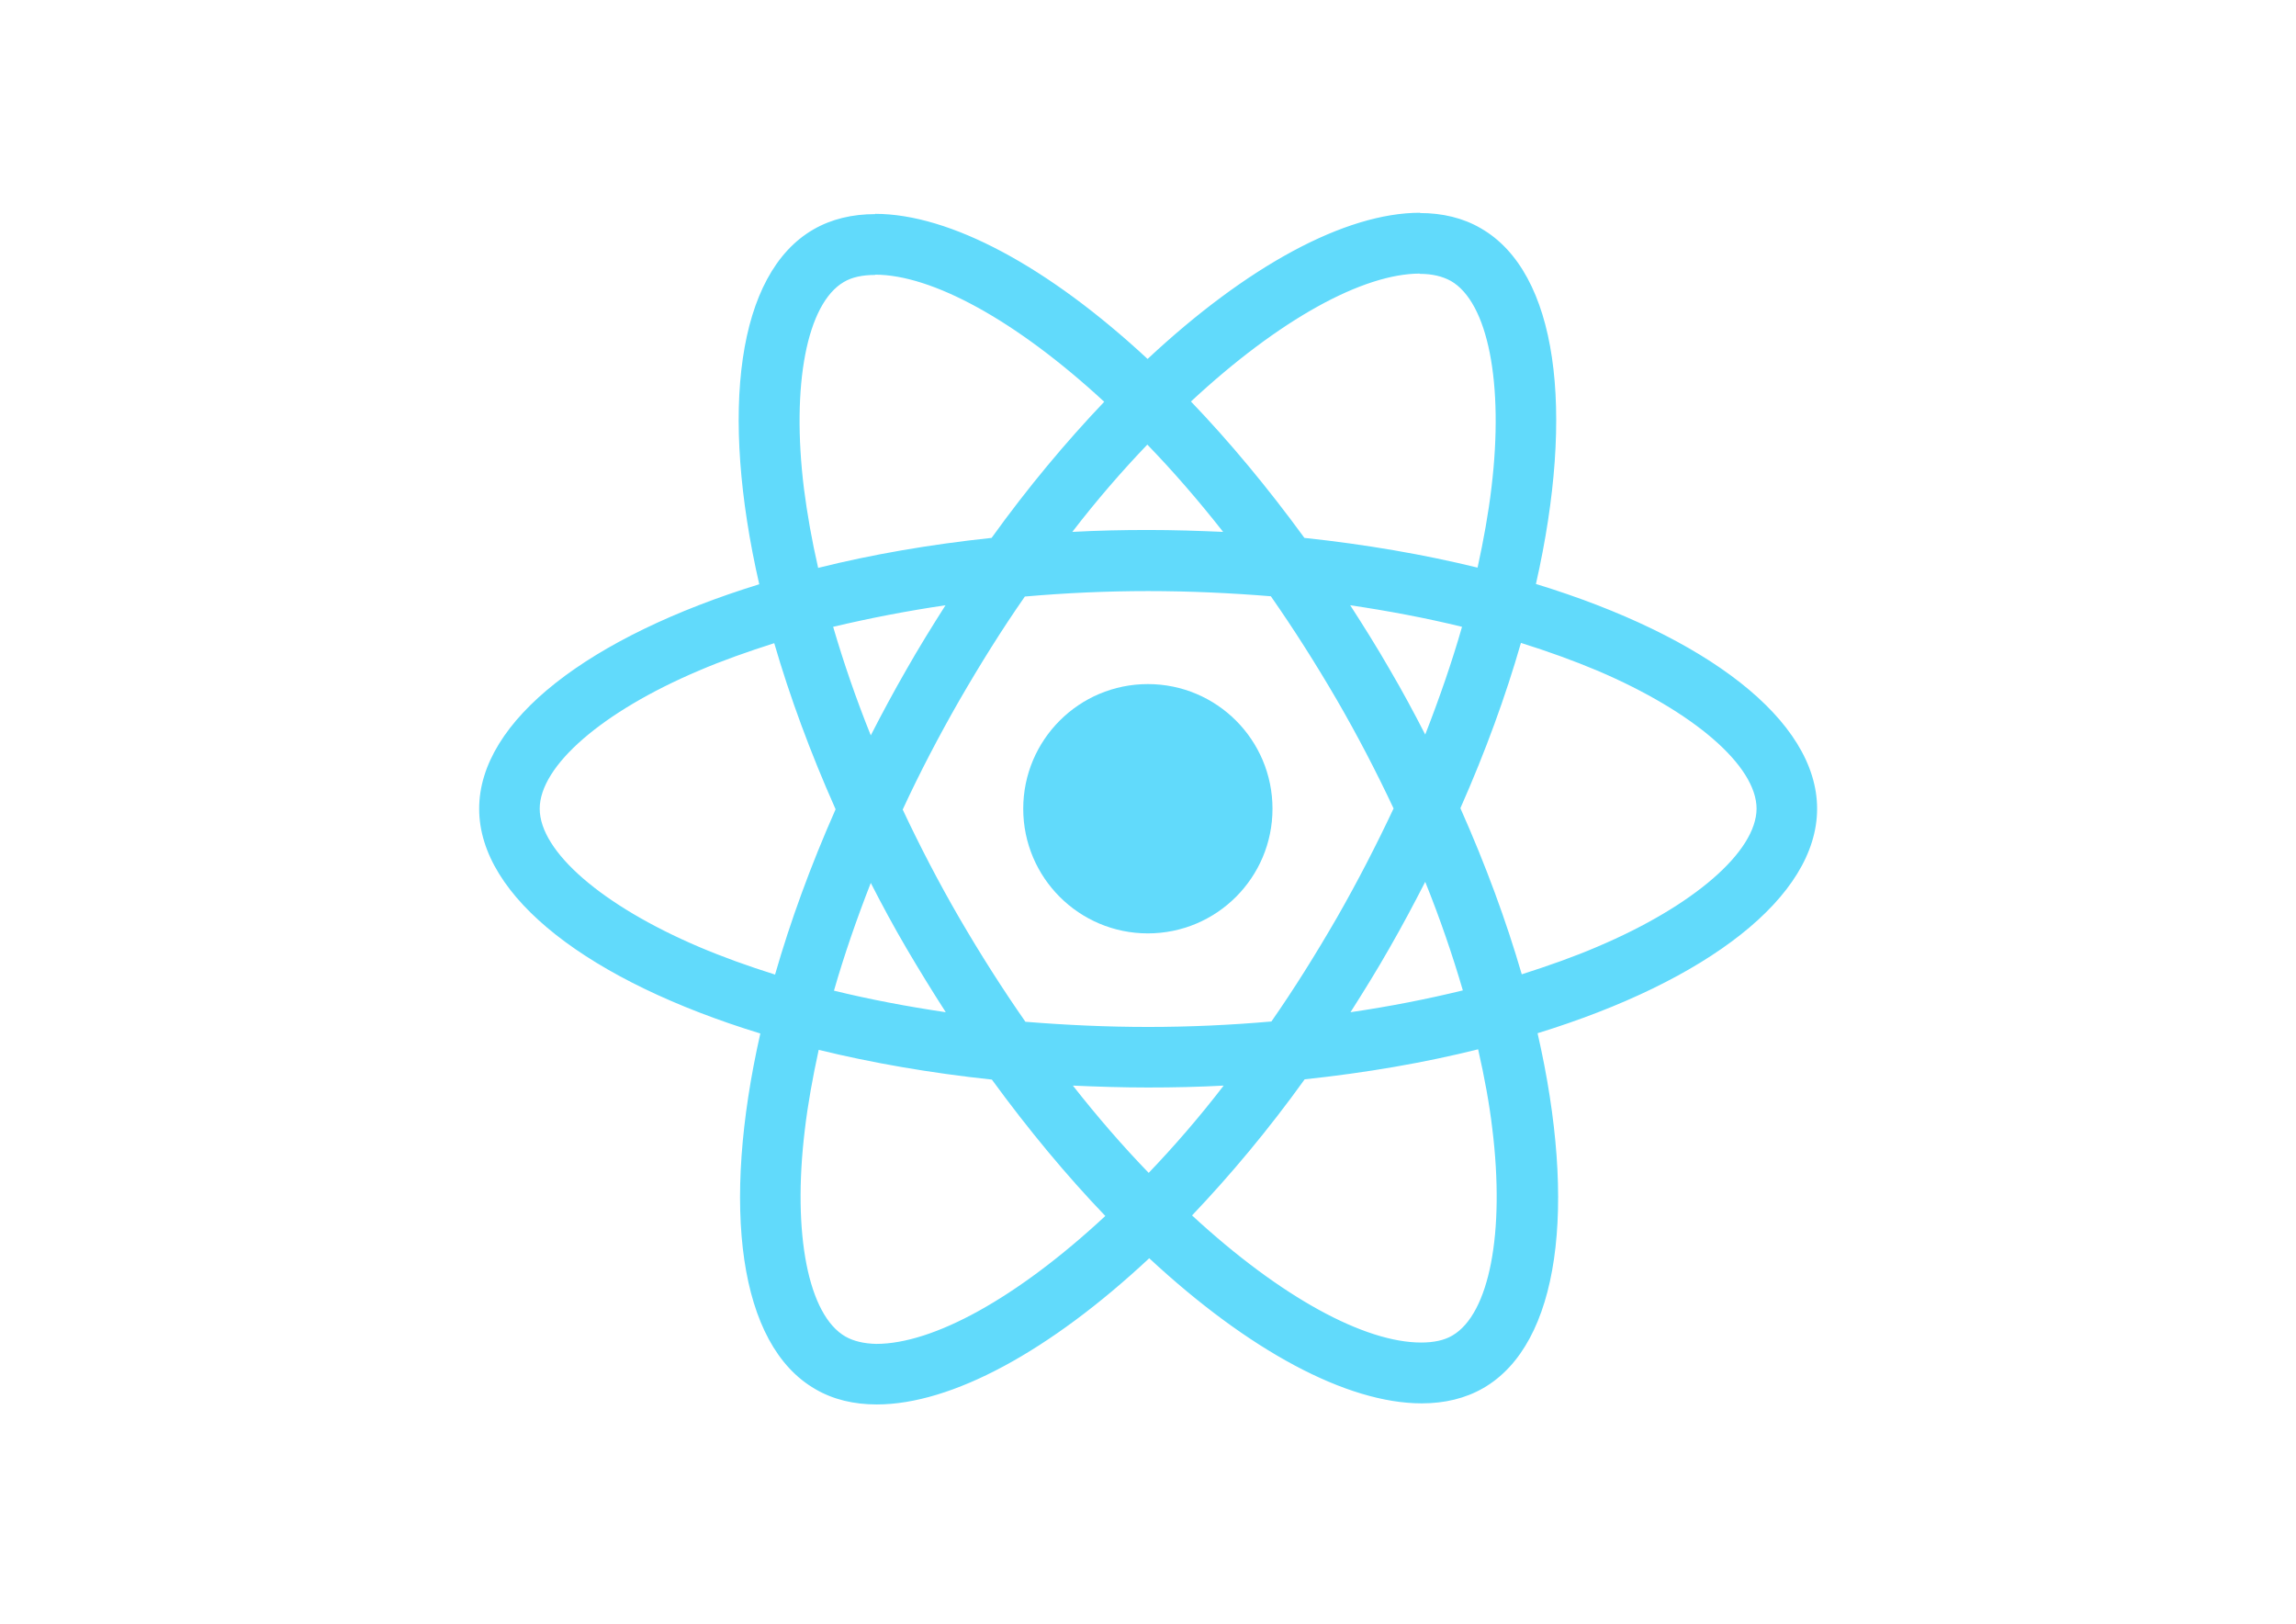
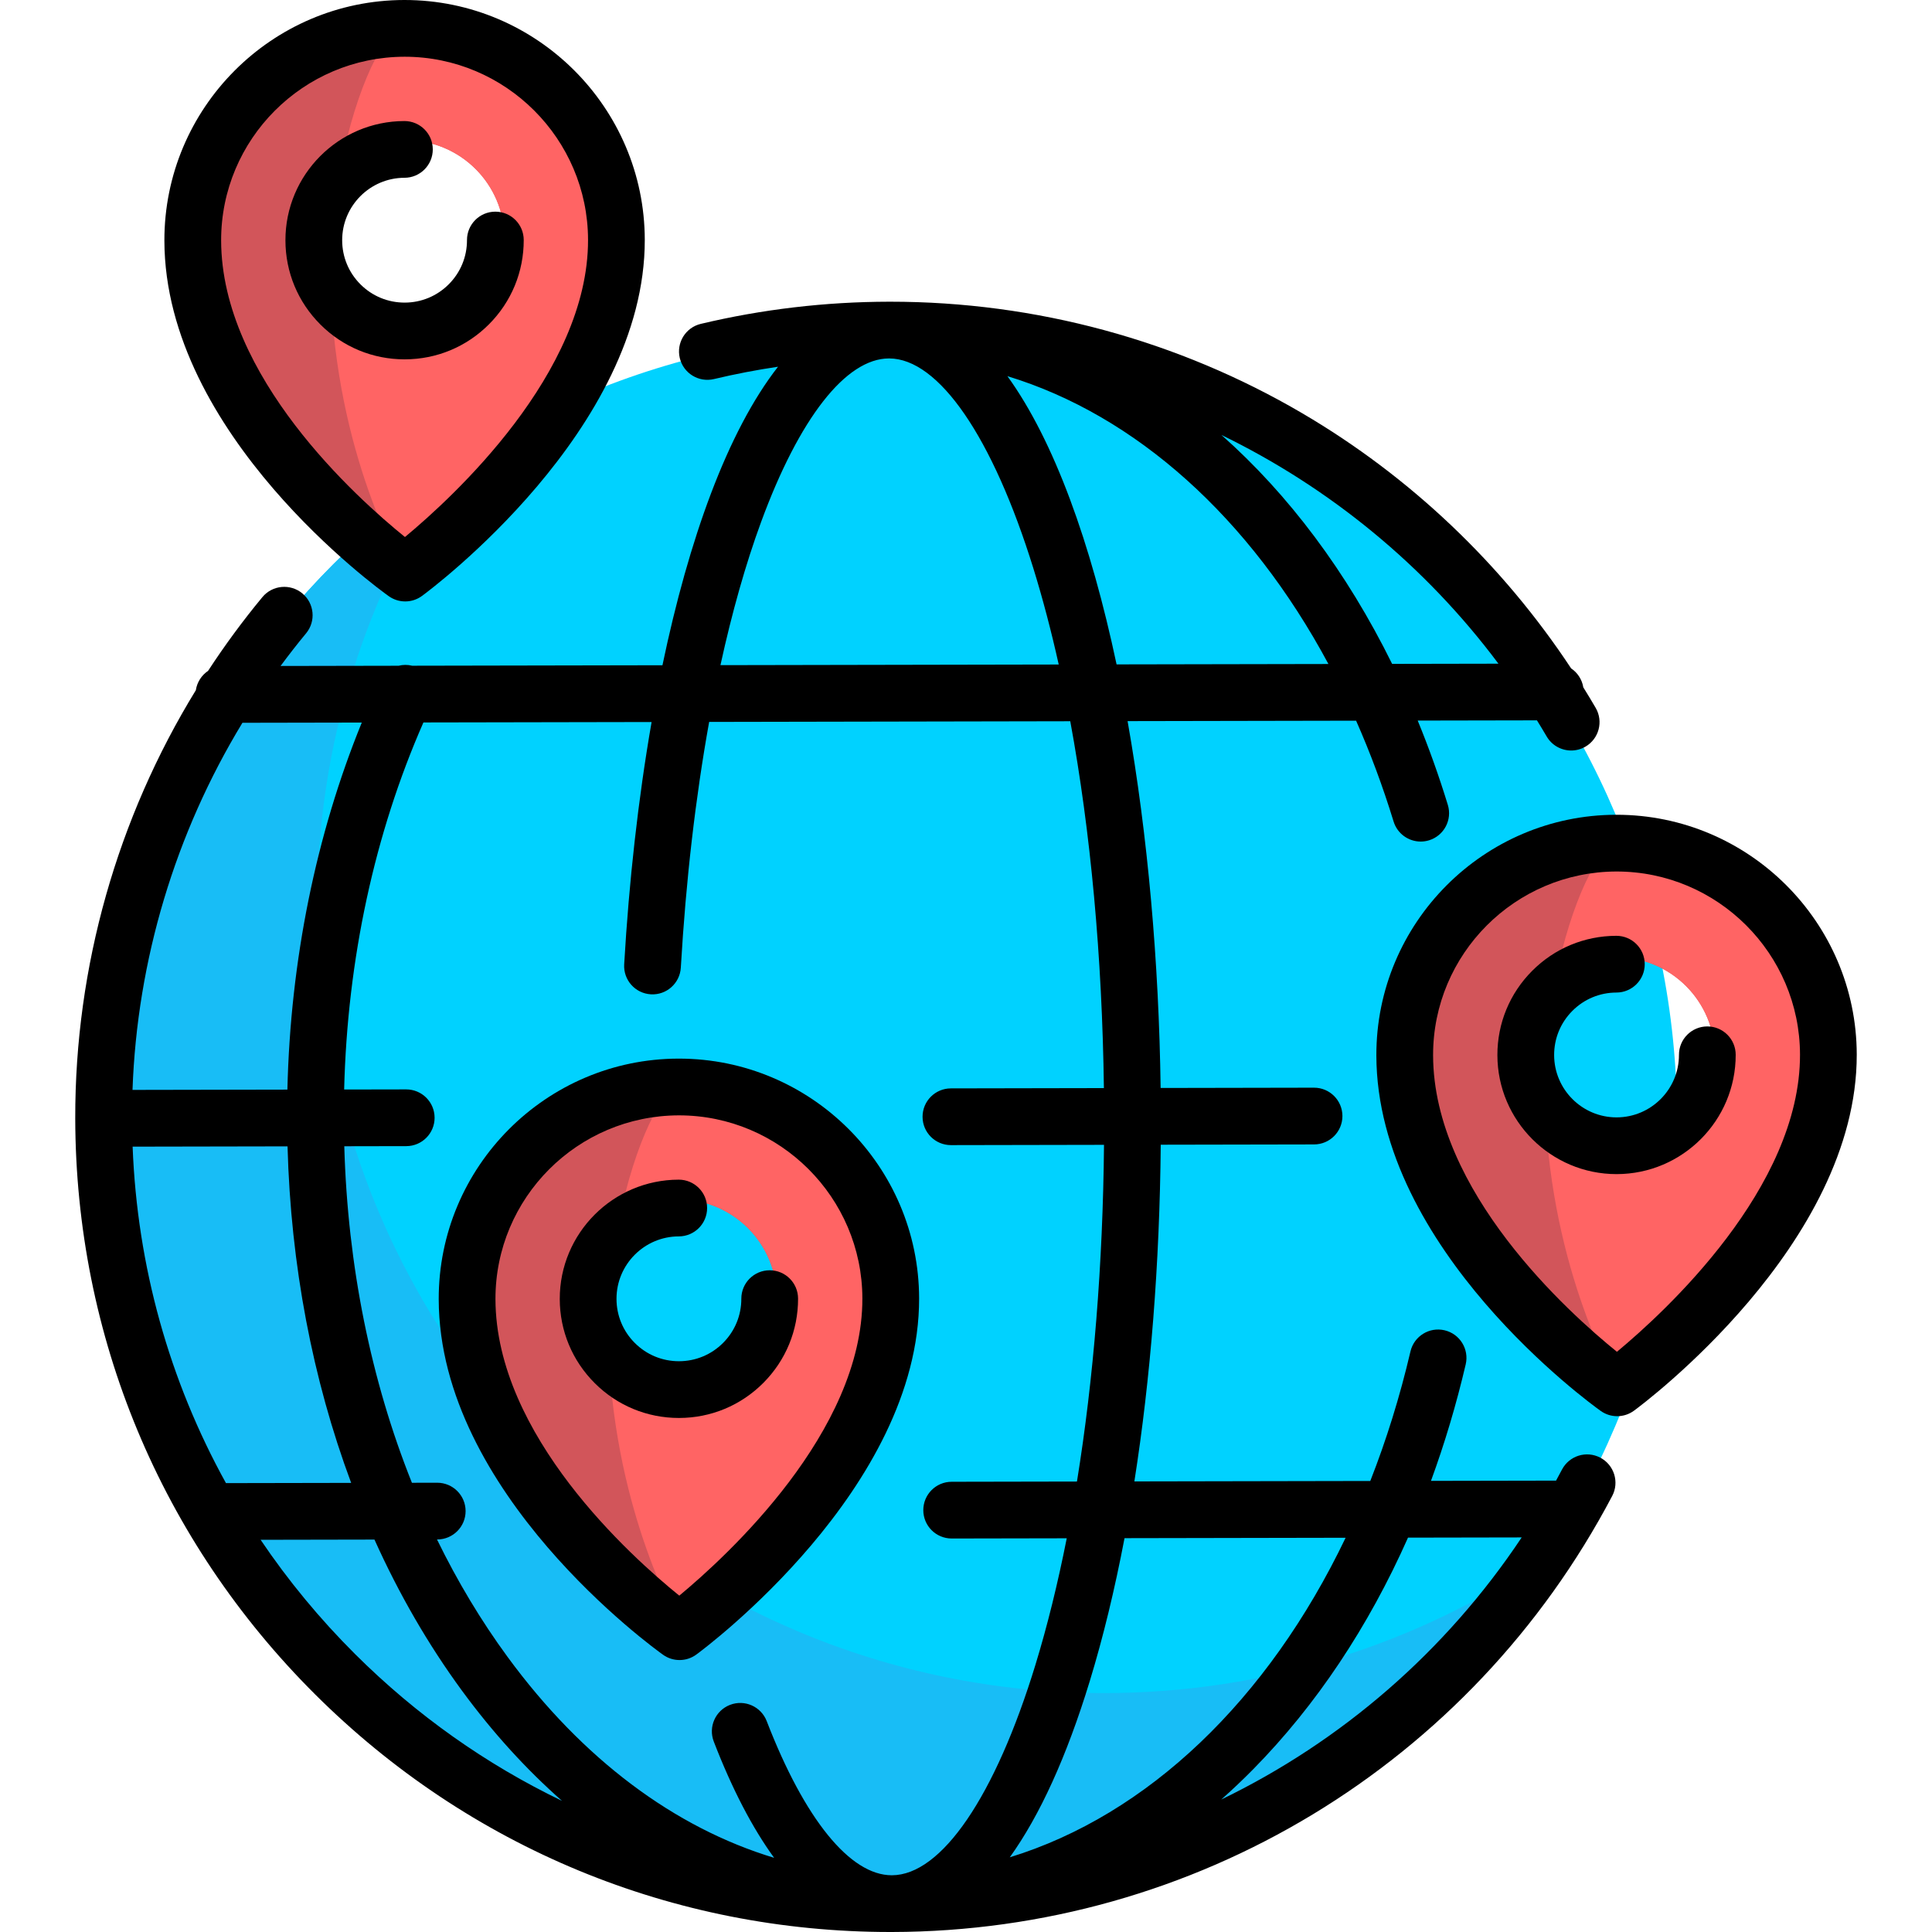
- <svg xmlns="http://www.w3.org/2000/svg" viewBox="0 0 841.9 595.3">
-   <g fill="#61DAFB">
-     <path d="M666.3 296.5c0-32.5-40.7-63.3-103.1-82.4 14.4-63.6 8-114.2-20.2-130.4-6.5-3.8-14.1-5.6-22.4-5.6v22.3c4.6 0 8.3.9 11.4 2.6 13.6 7.8 19.5 37.5 14.9 75.7-1.1 9.4-2.9 19.3-5.1 29.4-19.6-4.8-41-8.5-63.5-10.9-13.5-18.5-27.5-35.3-41.6-50 32.6-30.3 63.2-46.9 84-46.9V78c-27.5 0-63.5 19.6-99.9 53.6-36.4-33.8-72.4-53.2-99.9-53.2v22.3c20.7 0 51.4 16.5 84 46.6-14 14.7-28 31.4-41.3 49.9-22.6 2.4-44 6.1-63.6 11-2.3-10-4-19.7-5.2-29-4.7-38.2 1.1-67.9 14.6-75.8 3-1.8 6.9-2.6 11.5-2.6V78.5c-8.4 0-16 1.8-22.6 5.6-28.1 16.2-34.4 66.7-19.9 130.1-62.2 19.2-102.7 49.9-102.7 82.3 0 32.5 40.7 63.3 103.1 82.4-14.4 63.6-8 114.2 20.2 130.4 6.5 3.8 14.1 5.6 22.5 5.6 27.5 0 63.5-19.6 99.9-53.6 36.4 33.8 72.4 53.2 99.9 53.2 8.4 0 16-1.8 22.6-5.6 28.1-16.2 34.4-66.7 19.9-130.1 62-19.1 102.5-49.9 102.5-82.3zm-130.2-66.7c-3.7 12.9-8.3 26.2-13.5 39.5-4.1-8-8.4-16-13.1-24-4.6-8-9.5-15.8-14.4-23.4 14.2 2.1 27.9 4.7 41 7.9zm-45.8 106.5c-7.8 13.5-15.8 26.3-24.1 38.2-14.9 1.3-30 2-45.2 2-15.1 0-30.2-.7-45-1.9-8.3-11.9-16.4-24.6-24.2-38-7.6-13.1-14.5-26.4-20.8-39.8 6.2-13.4 13.2-26.8 20.7-39.9 7.8-13.5 15.8-26.3 24.1-38.2 14.9-1.3 30-2 45.2-2 15.1 0 30.2.7 45 1.9 8.3 11.9 16.4 24.6 24.2 38 7.6 13.1 14.5 26.4 20.8 39.8-6.3 13.4-13.2 26.8-20.7 39.9zm32.3-13c5.4 13.4 10 26.8 13.8 39.8-13.1 3.2-26.9 5.9-41.2 8 4.9-7.7 9.8-15.6 14.4-23.7 4.6-8 8.9-16.1 13-24.1zM421.2 430c-9.3-9.6-18.6-20.3-27.8-32 9 .4 18.2.7 27.5.7 9.4 0 18.7-.2 27.8-.7-9 11.7-18.3 22.4-27.5 32zm-74.4-58.9c-14.2-2.1-27.9-4.7-41-7.9 3.7-12.9 8.3-26.2 13.5-39.5 4.1 8 8.4 16 13.1 24 4.7 8 9.5 15.8 14.4 23.4zM420.7 163c9.3 9.6 18.6 20.3 27.8 32-9-.4-18.2-.7-27.5-.7-9.4 0-18.7.2-27.8.7 9-11.7 18.3-22.4 27.5-32zm-74 58.9c-4.9 7.7-9.8 15.6-14.4 23.7-4.6 8-8.9 16-13 24-5.4-13.4-10-26.8-13.8-39.8 13.1-3.1 26.9-5.8 41.2-7.9zm-90.5 125.2c-35.4-15.1-58.3-34.9-58.3-50.6 0-15.7 22.9-35.6 58.3-50.6 8.6-3.7 18-7 27.7-10.1 5.7 19.6 13.2 40 22.5 60.9-9.2 20.8-16.6 41.1-22.2 60.6-9.9-3.1-19.3-6.5-28-10.2zM310 490c-13.6-7.8-19.5-37.5-14.9-75.7 1.1-9.4 2.9-19.3 5.1-29.4 19.6 4.8 41 8.5 63.5 10.9 13.5 18.5 27.5 35.3 41.6 50-32.6 30.3-63.2 46.9-84 46.9-4.5-.1-8.3-1-11.3-2.7zm237.2-76.2c4.7 38.2-1.1 67.9-14.6 75.8-3 1.8-6.9 2.6-11.5 2.6-20.7 0-51.4-16.5-84-46.6 14-14.7 28-31.4 41.3-49.9 22.6-2.4 44-6.1 63.6-11 2.3 10.1 4.1 19.8 5.2 29.1zm38.5-66.7c-8.6 3.7-18 7-27.7 10.1-5.7-19.6-13.2-40-22.5-60.9 9.2-20.8 16.6-41.1 22.2-60.6 9.9 3.1 19.3 6.5 28.1 10.2 35.4 15.1 58.3 34.9 58.3 50.6-.1 15.7-23 35.6-58.4 50.6zM320.8 78.4z" />
-     <circle cx="420.9" cy="296.5" r="45.7" />
-     <path d="M520.5 78.1z" />
-   </g>
+ <svg xmlns="http://www.w3.org/2000/svg" version="1.1" id="Layer_1" x="0px" y="0px" viewBox="0 0 512 512" style="enable-background:new 0 0 512 512;" xml:space="preserve">
+   <circle style="fill:#00D2FF;" cx="235.932" cy="296.789" r="208.505" />
+   <path style="fill:#18BDF6;" d="M84.044,240.178c0-43.106,13.083-83.156,35.492-116.398  c-55.563,37.455-92.107,100.966-92.107,173.013c0,115.154,93.351,208.505,208.505,208.505c72.049,0,135.56-36.545,173.013-92.107  c-33.243,22.408-73.293,35.492-116.398,35.492C177.395,448.684,84.044,355.333,84.044,240.178z" />
+   <path style="fill:#D2555A;" d="M107.112,7.518C76.109,7.576,51.024,32.756,51.082,63.76c0.09,48.117,56.301,88.109,56.301,88.109  s56.059-41.205,55.971-88.319C163.295,32.546,138.115,7.46,107.112,7.518z M107.624,89.29c-14.394,0-26.063-11.669-26.063-26.063  s11.669-26.063,26.063-26.063s26.063,11.669,26.063,26.063S122.017,89.29,107.624,89.29z" />
+   <path style="fill:#FF6464;" d="M107.112,7.518c-5.246,0-12.721,15.977-16.734,36.174c4.595-4.06,10.63-6.528,17.244-6.528  c14.394,0,26.063,11.669,26.063,26.063S122.016,89.29,107.623,89.29c-7.929,0-15.026-3.546-19.806-9.132  c2.257,43.175,19.567,71.71,19.567,71.71s56.059-41.205,55.971-88.319C163.295,32.546,138.115,7.518,107.112,7.518z" />
+   <path style="fill:#D2555A;" d="M428.297,223.44c-31.003,0.058-56.089,25.238-56.031,56.241c0.09,48.117,56.301,88.109,56.301,88.109  s56.059-41.205,55.97-88.319C484.48,248.467,459.3,223.381,428.297,223.44z M428.401,305.815c-14.394,0-26.063-11.669-26.063-26.063  s11.669-26.063,26.063-26.063s26.063,11.669,26.063,26.063S442.795,305.815,428.401,305.815z" />
+   <path style="fill:#FF6464;" d="M428.893,223.616c-5.204,0-12.603,15.718-16.637,35.684c4.441-3.511,10.045-5.612,16.145-5.612  c14.394,0,26.063,11.669,26.063,26.063s-11.669,26.063-26.063,26.063c-7.338,0-13.962-3.036-18.698-7.916  c2.604,42.248,19.462,70.067,19.462,70.067s56.059-41.205,55.97-88.319C485.076,248.644,459.896,223.616,428.893,223.616z" />
+   <path style="fill:#D2555A;" d="M179.815,288.063c-31.003,0.058-56.089,25.238-56.031,56.241  c0.09,48.117,56.301,88.109,56.301,88.109s56.059-41.205,55.97-88.319C235.999,313.09,210.819,288.004,179.815,288.063z   M179.798,369.971c-14.394,0-26.063-11.669-26.063-26.063c0-14.394,11.669-26.063,26.063-26.063  c14.394,0,26.063,11.669,26.063,26.063C205.862,358.301,194.192,369.971,179.798,369.971z" />
+   <path style="fill:#FF6464;" d="M180.695,287.772c-5.171,0-12.512,15.52-16.564,35.308c4.362-3.286,9.786-5.236,15.667-5.236  c14.394,0,26.063,11.669,26.063,26.063c0,14.394-11.669,26.063-26.063,26.063c-7.116,0-13.563-2.855-18.265-7.477  c2.694,42.001,19.434,69.628,19.434,69.628s56.059-41.205,55.97-88.319C236.879,312.799,211.698,287.772,180.695,287.772z" />
+   <path d="M424.098,386.295c-3.675-1.935-8.221-0.523-10.155,3.152c-0.517,0.983-1.044,1.961-1.576,2.933l-33.143,0.062  c3.626-9.886,6.705-20.197,9.204-30.873c0.946-4.043-1.564-8.087-5.607-9.034c-4.045-0.944-8.088,1.566-9.034,5.608  c-2.82,12.046-6.401,23.515-10.646,34.329l-62.52,0.117c4.307-27.425,6.708-57.743,6.987-89.229l40.644-0.076  c4.152-0.008,7.512-3.38,7.504-7.532c-0.008-4.148-3.372-7.504-7.518-7.504c-0.005,0-0.01,0-0.015,0l-40.646,0.076  c-0.442-33.288-3.401-66.944-8.754-97.22l60.557-0.114c3.743,8.464,7.07,17.384,9.935,26.719c0.992,3.236,3.969,5.315,7.184,5.315  c0.731,0,1.474-0.107,2.208-0.333c3.97-1.218,6.2-5.423,4.982-9.393c-2.367-7.714-5.036-15.166-7.982-22.338l31.601-0.059  c0.866,1.408,1.733,2.817,2.566,4.251c1.395,2.402,3.917,3.743,6.508,3.742c1.282,0,2.582-0.328,3.77-1.019  c3.591-2.086,4.81-6.687,2.724-10.277c-1.066-1.834-2.165-3.646-3.284-5.446c-0.343-2.094-1.543-3.898-3.236-5.031  c-18.219-27.589-42.622-50.808-71.201-67.579c-32.99-19.361-70.735-29.588-109.19-29.588c-0.059,0-0.118,0-0.178,0  c-0.058,0-0.115,0-0.173,0c-0.018,0-0.037,0-0.055,0c-16.841,0.032-33.608,2.009-49.839,5.875c-4.039,0.962-6.534,5.017-5.572,9.056  c0.962,4.041,5.017,6.53,9.056,5.572c5.598-1.334,11.266-2.423,16.981-3.271c-13.418,17.179-23.649,45.76-30.63,79.114  l-66.322,0.124c-1.208-0.298-2.443-0.283-3.605,0.007l-31.272,0.059c2.172-2.938,4.419-5.827,6.758-8.651  c2.649-3.198,2.204-7.937-0.993-10.587c-3.197-2.649-7.937-2.204-10.586,0.992c-5.185,6.258-9.984,12.79-14.399,19.549  c-1.712,1.152-2.916,2.991-3.236,5.119c-20.825,33.935-32.036,73.285-31.959,113.469c0.108,57.703,22.68,111.908,63.559,152.633  C124.283,489.643,178.406,512,235.955,512c0.061,0,0.124,0,0.186,0c0.06,0,0.119,0,0.178,0c0.018,0,0.035,0,0.053,0  c80.305-0.151,153.445-44.427,190.877-115.55C429.183,392.775,427.772,388.229,424.098,386.295z M356.602,407.521  c-20.6,43.022-52.455,73.465-88.995,84.682c7.959-11.083,15.088-26.715,21.189-46.679c3.55-11.613,6.629-24.328,9.215-37.894  L356.602,407.521z M295.905,176.073c-6.803-32.058-16.5-59.205-28.924-76.387c34.047,10.382,64.242,37.494,85.065,76.282  L295.905,176.073z M397.102,175.883l-28.173,0.053c-12.027-24.385-27.46-44.926-45.239-60.669  C352.376,129.213,377.676,149.904,397.102,175.883z M201.69,138.356c10.115-27.539,22.47-43.344,33.898-43.366  c0.008,0,0.016,0,0.023,0c13.156,0,27.458,20.815,38.26,55.691c2.464,7.953,4.697,16.46,6.7,25.422l-89.644,0.168  C193.99,162.262,197.6,149.491,201.69,138.356z M95.876,191.485c-12.146,29.779-18.908,63.035-19.714,97.274l-41.046,0.077  c1.231-34.466,11.346-68.019,29.131-97.291L95.876,191.485z M35.146,303.873l41.054-0.077c0.849,31.445,6.633,61.731,16.86,89.184  l-33.176,0.062C44.876,365.912,36.363,335.543,35.146,303.873z M94.115,438.364c-9.414-9.379-17.78-19.527-25.049-30.302  l30.17-0.057c6.474,14.377,14.229,27.824,23.204,40.057c8.147,11.105,17.033,20.853,26.503,29.187  C128.876,467.596,110.354,454.542,94.115,438.364z M236.32,496.964c-11.038,0-23.114-14.888-33.134-40.849  c-1.496-3.873-5.849-5.804-9.722-4.307c-3.873,1.495-5.802,5.847-4.306,9.721c4.848,12.561,10.213,22.862,15.995,30.815  c-26.423-7.994-50.792-26.19-70.589-53.175c-7.067-9.633-13.331-20.084-18.752-31.194h0.073c4.152-0.008,7.512-3.38,7.504-7.532  c-0.008-4.148-3.372-7.504-7.518-7.504c-0.005,0-0.01,0-0.015,0l-6.693,0.013c-10.861-27.14-17.028-57.501-17.924-89.182  l16.43-0.031c4.152-0.008,7.512-3.38,7.504-7.532c-0.008-4.148-3.372-7.504-7.518-7.504c-0.005,0-0.01,0-0.015,0l-16.437,0.031  c0.858-34.5,8.073-67.877,21.009-97.276l60.467-0.113c-3.573,20.534-5.999,42.402-7.265,64.219c-0.241,4.145,2.924,7.701,7.07,7.941  c4.135,0.243,7.701-2.924,7.941-7.07c1.339-23.072,3.9-45.1,7.508-65.119l95.698-0.179c5.391,29.219,8.466,62.441,8.912,97.22  l-40.552,0.076c-4.152,0.008-7.512,3.38-7.504,7.532c0.008,4.148,3.372,7.504,7.518,7.504c0.005,0,0.01,0,0.015,0l40.552-0.076  c-0.287,31.636-2.75,61.995-7.168,89.229l-33.217,0.062c-4.152,0.008-7.512,3.38-7.504,7.532c0.008,4.148,3.372,7.504,7.518,7.504  c0.005,0,0.01,0,0.015,0l30.48-0.057c-2.365,11.947-5.128,23.168-8.277,33.469c-10.678,34.938-24.911,55.81-38.074,55.834  C236.337,496.964,236.328,496.964,236.32,496.964z M323.636,476.905c2.892-2.562,5.735-5.253,8.522-8.084  c16.657-16.924,30.485-37.691,40.979-61.331l30.125-0.056C383.128,437.673,355.523,461.469,323.636,476.905z" />
+   <path d="M103.025,157.994c1.305,0.929,2.832,1.392,4.359,1.392c1.565,0,3.13-0.487,4.453-1.461  c2.415-1.775,59.13-44.043,59.036-94.391C170.807,28.502,142.252,0,107.22,0h-0.121c-35.099,0.066-63.6,28.675-63.534,63.774  C43.66,115.169,100.601,156.27,103.025,157.994z M107.22,15.036c26.757,0,48.566,21.769,48.617,48.526  c0.066,35.316-35.813,68.215-48.518,78.754c-12.755-10.307-48.65-42.517-48.717-78.57C58.551,36.939,80.319,15.088,107.22,15.036z" />
+   <path d="M107.277,95.231c8.434-0.016,16.358-3.315,22.311-9.291c5.952-5.975,9.222-13.911,9.206-22.345  c-0.008-4.148-3.372-7.504-7.518-7.504c-0.005,0-0.01,0-0.015,0c-4.152,0.008-7.512,3.38-7.504,7.532  c0.008,4.419-1.704,8.576-4.823,11.705c-3.119,3.13-7.268,4.859-11.686,4.866c-4.409,0.005-8.574-1.703-11.704-4.823  c-3.13-3.118-4.858-7.269-4.866-11.686c-0.016-9.119,7.389-16.553,16.51-16.571c4.153-0.008,7.512-3.38,7.504-7.533  c-0.008-4.147-3.372-7.503-7.518-7.503c-0.005,0-0.01,0-0.015,0c-17.411,0.033-31.549,14.224-31.516,31.636  c0.016,8.434,3.315,16.358,9.291,22.311c5.96,5.938,13.872,9.206,22.282,9.206C107.236,95.231,107.257,95.231,107.277,95.231z" />
+   <path d="M428.403,215.921h-0.121c-35.099,0.066-63.6,28.674-63.534,63.774c0.097,51.396,57.038,92.495,59.462,94.22  c1.305,0.929,2.832,1.392,4.359,1.392c1.565,0,3.13-0.487,4.453-1.461c2.415-1.775,59.13-44.043,59.036-94.391  C491.99,244.423,463.436,215.921,428.403,215.921z M428.502,358.238c-12.755-10.307-48.65-42.517-48.718-78.57  c-0.05-26.808,21.719-48.659,48.619-48.71c26.757,0,48.567,21.769,48.617,48.526C477.087,314.8,441.208,347.699,428.502,358.238z" />
+   <path d="M452.461,272.013c-0.005,0-0.01,0-0.015,0c-4.152,0.008-7.512,3.38-7.504,7.532c0.017,9.12-7.389,16.554-16.509,16.571  c-0.011,0-0.021,0-0.031,0c-9.105,0-16.523-7.4-16.54-16.509c-0.008-4.419,1.704-8.576,4.823-11.705  c3.118-3.13,7.268-4.859,11.685-4.866c4.152-0.008,7.512-3.38,7.504-7.532c-0.008-4.148-3.372-7.504-7.518-7.504  c-0.005,0-0.01,0-0.014,0c-8.434,0.016-16.358,3.315-22.311,9.291c-5.952,5.975-9.222,13.912-9.206,22.345  c0.033,17.392,14.191,31.518,31.577,31.517c0.019,0,0.04,0,0.059,0c17.411-0.033,31.55-14.224,31.517-31.636  C459.971,275.369,456.606,272.013,452.461,272.013z" />
+   <path d="M179.922,280.544H179.8c-35.099,0.066-63.601,28.676-63.535,63.774c0.097,51.396,57.038,92.495,59.462,94.22  c1.305,0.929,2.832,1.392,4.359,1.392c1.565,0,3.13-0.487,4.453-1.461c2.415-1.775,59.13-44.043,59.036-94.391  C243.509,309.046,214.955,280.544,179.922,280.544z M180.02,422.861c-12.755-10.307-48.65-42.517-48.718-78.57  c-0.05-26.808,21.719-48.659,48.619-48.71c26.757,0,48.566,21.769,48.617,48.526C228.605,379.423,192.726,412.321,180.02,422.861z" />
+   <path d="M203.979,336.635c-0.005,0-0.01,0-0.015,0c-4.152,0.008-7.512,3.38-7.504,7.532c0.008,4.419-1.704,8.576-4.823,11.705  c-3.118,3.13-7.268,4.859-11.686,4.866c-0.011,0-0.021,0-0.033,0c-4.406,0-8.55-1.712-11.671-4.823  c-3.131-3.118-4.859-7.269-4.867-11.686c-0.017-9.12,7.389-16.554,16.509-16.571c4.153-0.008,7.512-3.38,7.504-7.533  c-0.008-4.147-3.372-7.503-7.518-7.503c-0.005,0-0.01,0-0.015,0c-17.411,0.033-31.55,14.224-31.517,31.636  c0.016,8.434,3.315,16.358,9.291,22.311c5.96,5.939,13.872,9.207,22.283,9.207c0.021,0,0.042,0,0.062,0  c8.434-0.016,16.358-3.315,22.311-9.291c5.953-5.975,9.222-13.911,9.207-22.345C211.489,339.992,208.125,336.635,203.979,336.635z" />
+   <g>
+ </g>
+   <g>
+ </g>
+   <g>
+ </g>
+   <g>
+ </g>
+   <g>
+ </g>
+   <g>
+ </g>
+   <g>
+ </g>
+   <g>
+ </g>
+   <g>
+ </g>
+   <g>
+ </g>
+   <g>
+ </g>
+   <g>
+ </g>
+   <g>
+ </g>
+   <g>
+ </g>
+   <g>
+ </g>
</svg>
